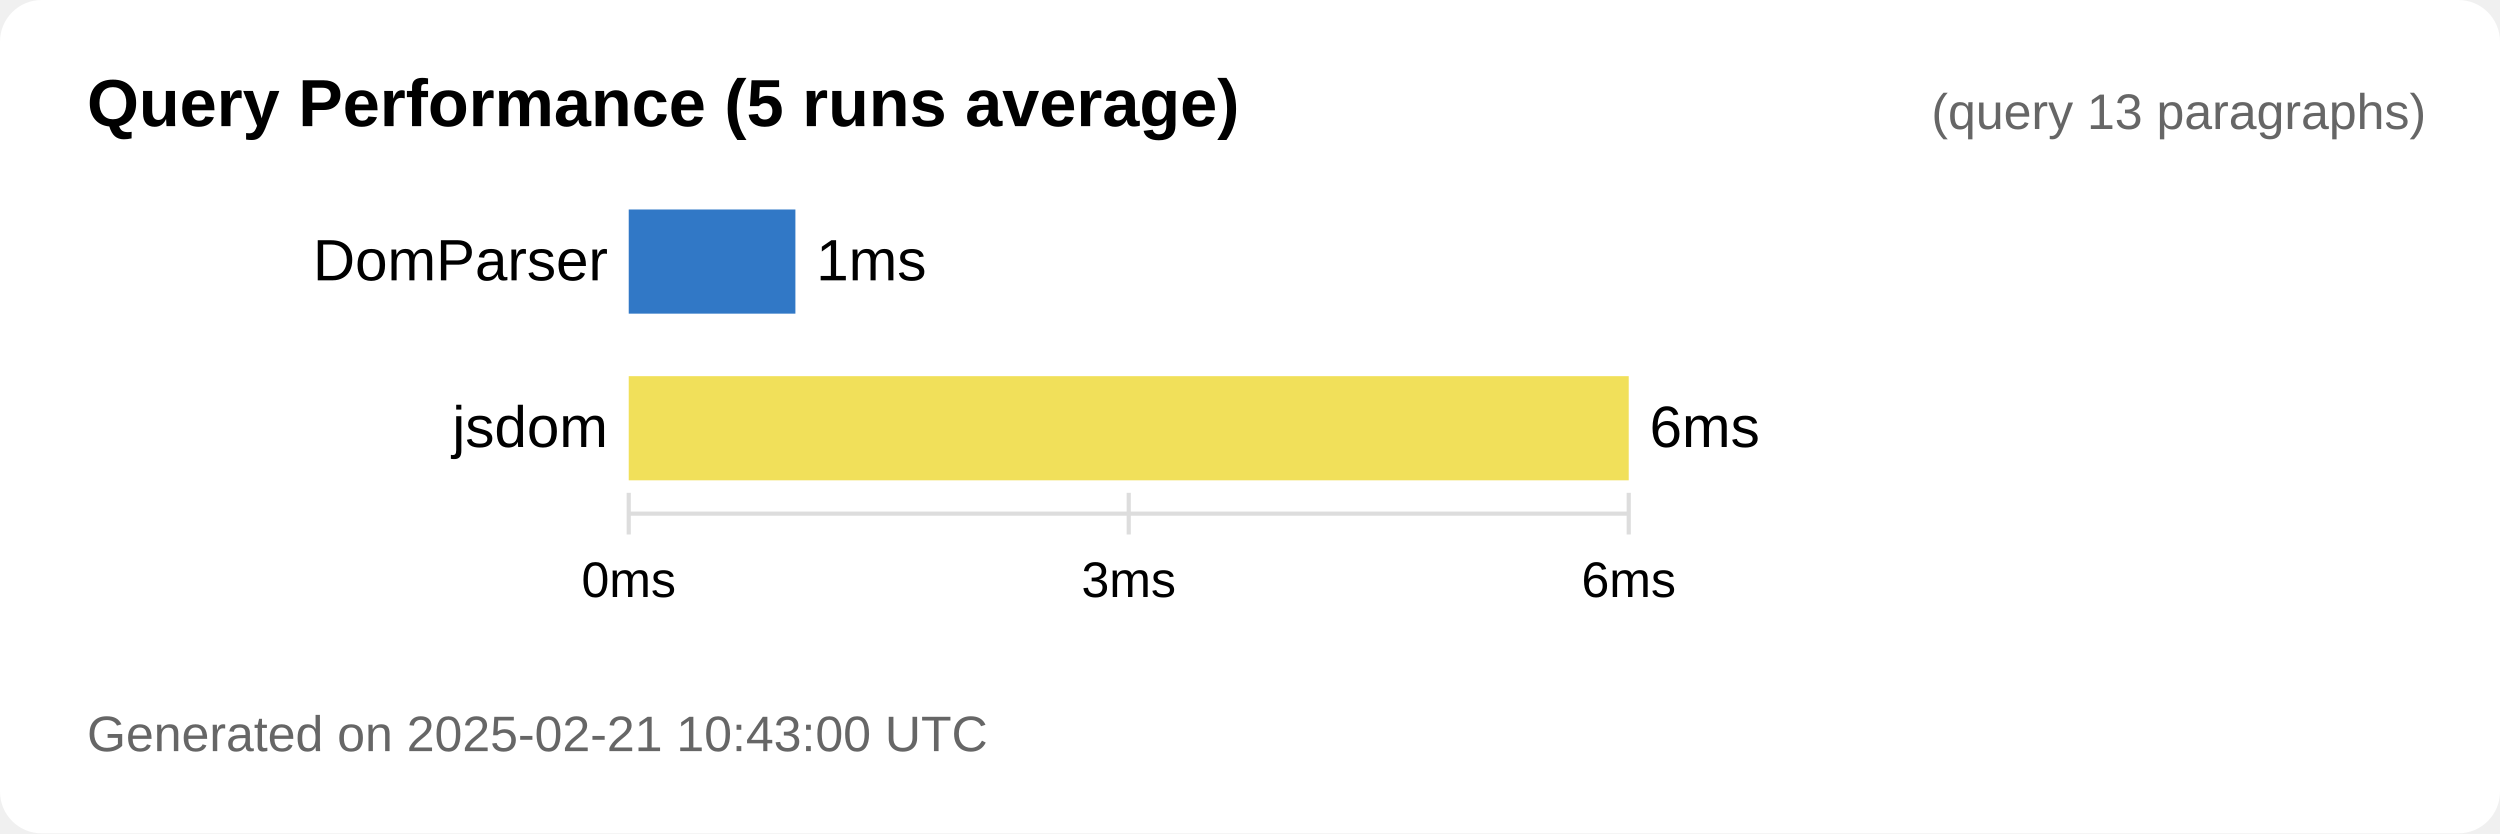
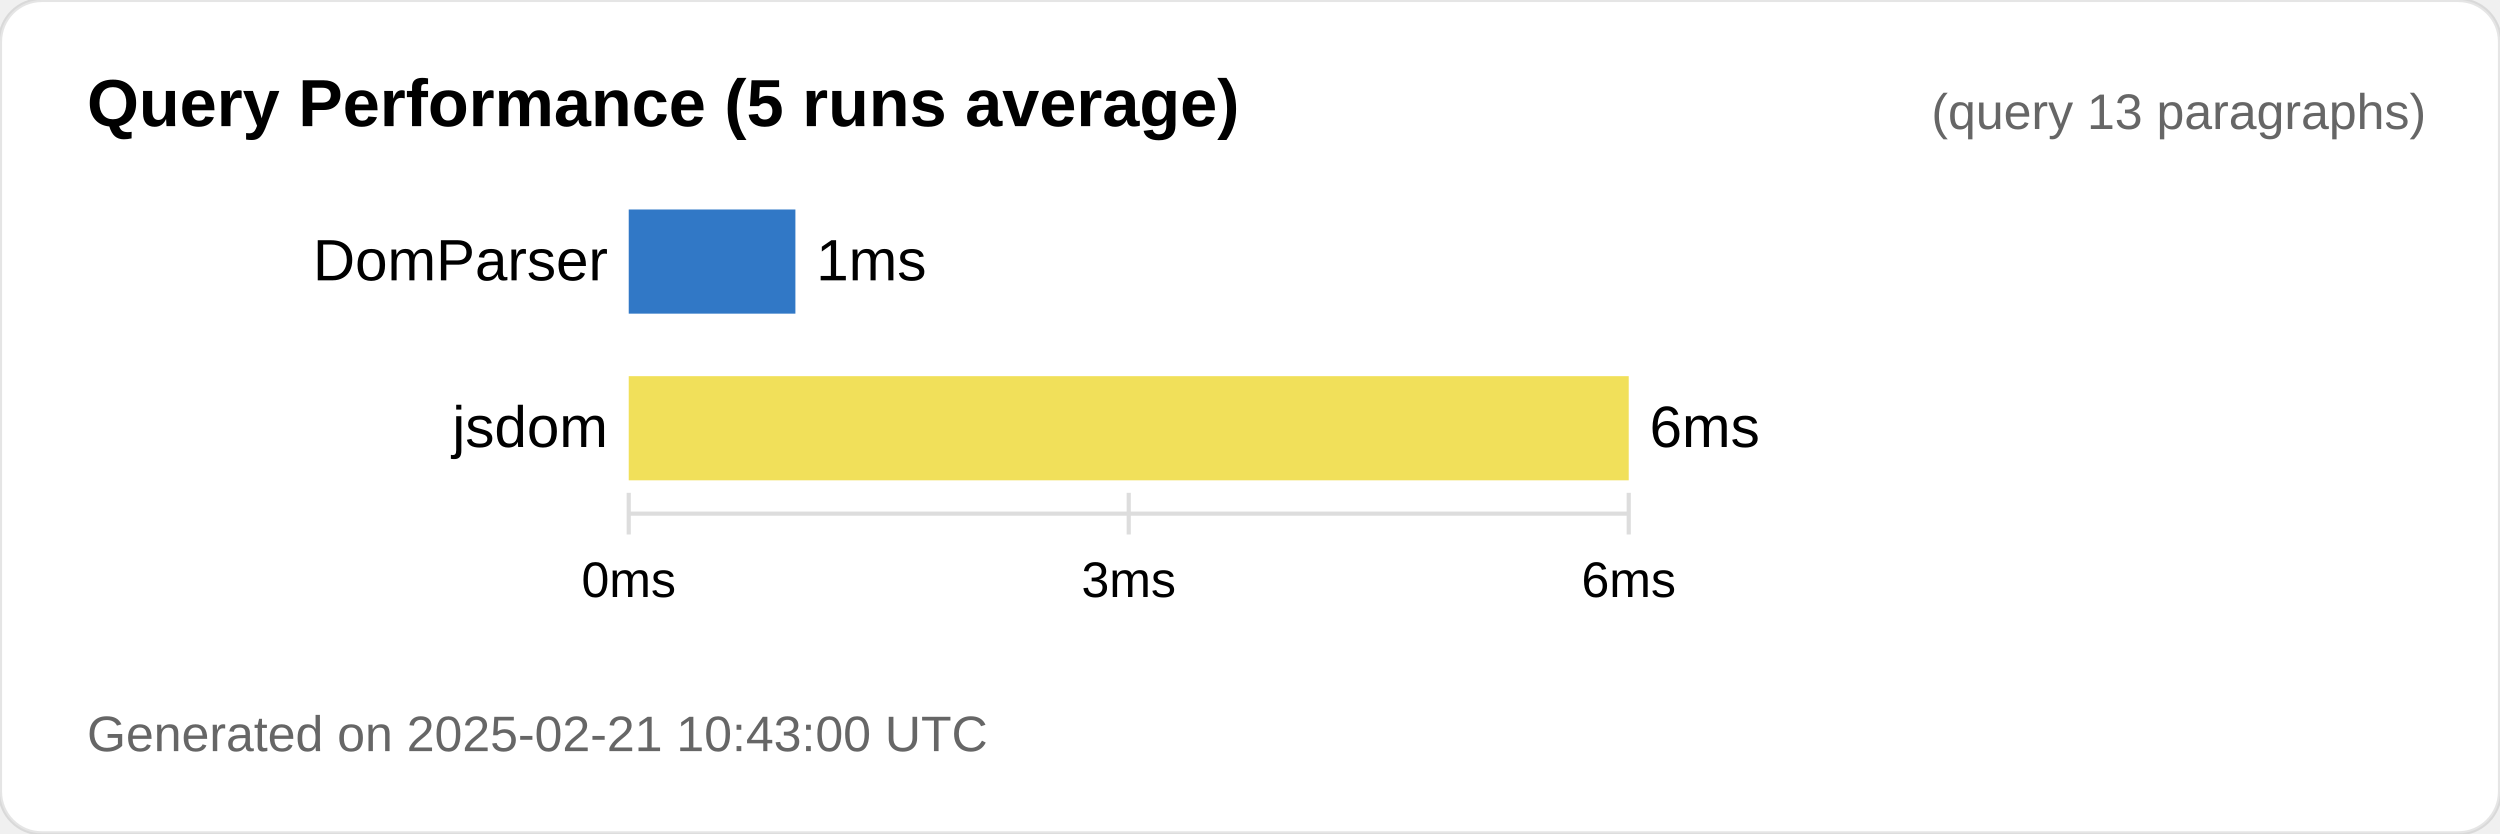
<svg xmlns="http://www.w3.org/2000/svg" viewBox="0 0 600 200">
-   <rect width="600" height="200" fill="#ffffff" x="0" y="0" rx="10" />
+   <rect width="600" height="200" fill="#ffffff" stroke-width="1px" stroke="rgba(125,125,125,0.2)" x="0" y="0" rx="10" />
  <text x="20.892" y="30.276" font-family="Arial, sans-serif" font-size="16" font-weight="bold" style="white-space: pre; font-size: 16px;">Query Performance (5 runs average)</text>
  <g transform="matrix(1, 0, 0, 1, 150.8952, 50.277)">
    <g transform="translate(0, 0)">
      <rect x="0" y="0" width="40" height="25" fill="#3178c6" />
      <text x="-5" y="17" font-family="Arial, sans-serif" font-size="14" text-anchor="end" style="white-space: pre;">DomParser</text>
      <text x="45" y="17" font-family="Arial, sans-serif" font-size="14" style="white-space: pre;">1ms</text>
    </g>
    <g transform="translate(0, 40)">
      <rect x="0" y="0" width="240" height="25" fill="#f1e05a" />
      <text x="-5" y="17" font-family="Arial, sans-serif" font-size="14" text-anchor="end" style="white-space: pre;">jsdom</text>
      <text x="245" y="17" font-family="Arial, sans-serif" font-size="14" style="white-space: pre;">6ms</text>
    </g>
  </g>
  <g transform="matrix(1, 0, 0, 1, 150.8952, 123.277)">
    <line x1="0" y1="0" x2="240" y2="0" stroke="#ddd" stroke-width="1" />
    <g>
      <line x1="0" y1="-5" x2="0" y2="5" stroke="#ddd" stroke-width="1" />
      <text x="0" y="20" font-family="Arial, sans-serif" font-size="12" text-anchor="middle" style="white-space: pre;">0ms</text>
    </g>
    <g transform="translate(120, 0)">
      <line x1="0" y1="-5" x2="0" y2="5" stroke="#ddd" stroke-width="1" />
      <text x="0" y="20" font-family="Arial, sans-serif" font-size="12" text-anchor="middle" style="white-space: pre;">3ms</text>
    </g>
    <g transform="translate(240, 0)">
      <line x1="0" y1="-5" x2="0" y2="5" stroke="#ddd" stroke-width="1" />
      <text x="0" y="20" font-family="Arial, sans-serif" font-size="12" text-anchor="middle" style="white-space: pre;">6ms</text>
    </g>
  </g>
  <text x="463.53" y="30.952" font-family="Arial, sans-serif" font-size="12" fill="#666" style="white-space: pre; font-size: 12px;">(query 13 paragraphs)</text>
  <text x="20.892" y="180.276" font-family="Arial, sans-serif" font-size="12" fill="#666" style="white-space: pre; font-size: 12px;">Generated on 2025-02-21 10:43:00 UTC</text>
</svg>
